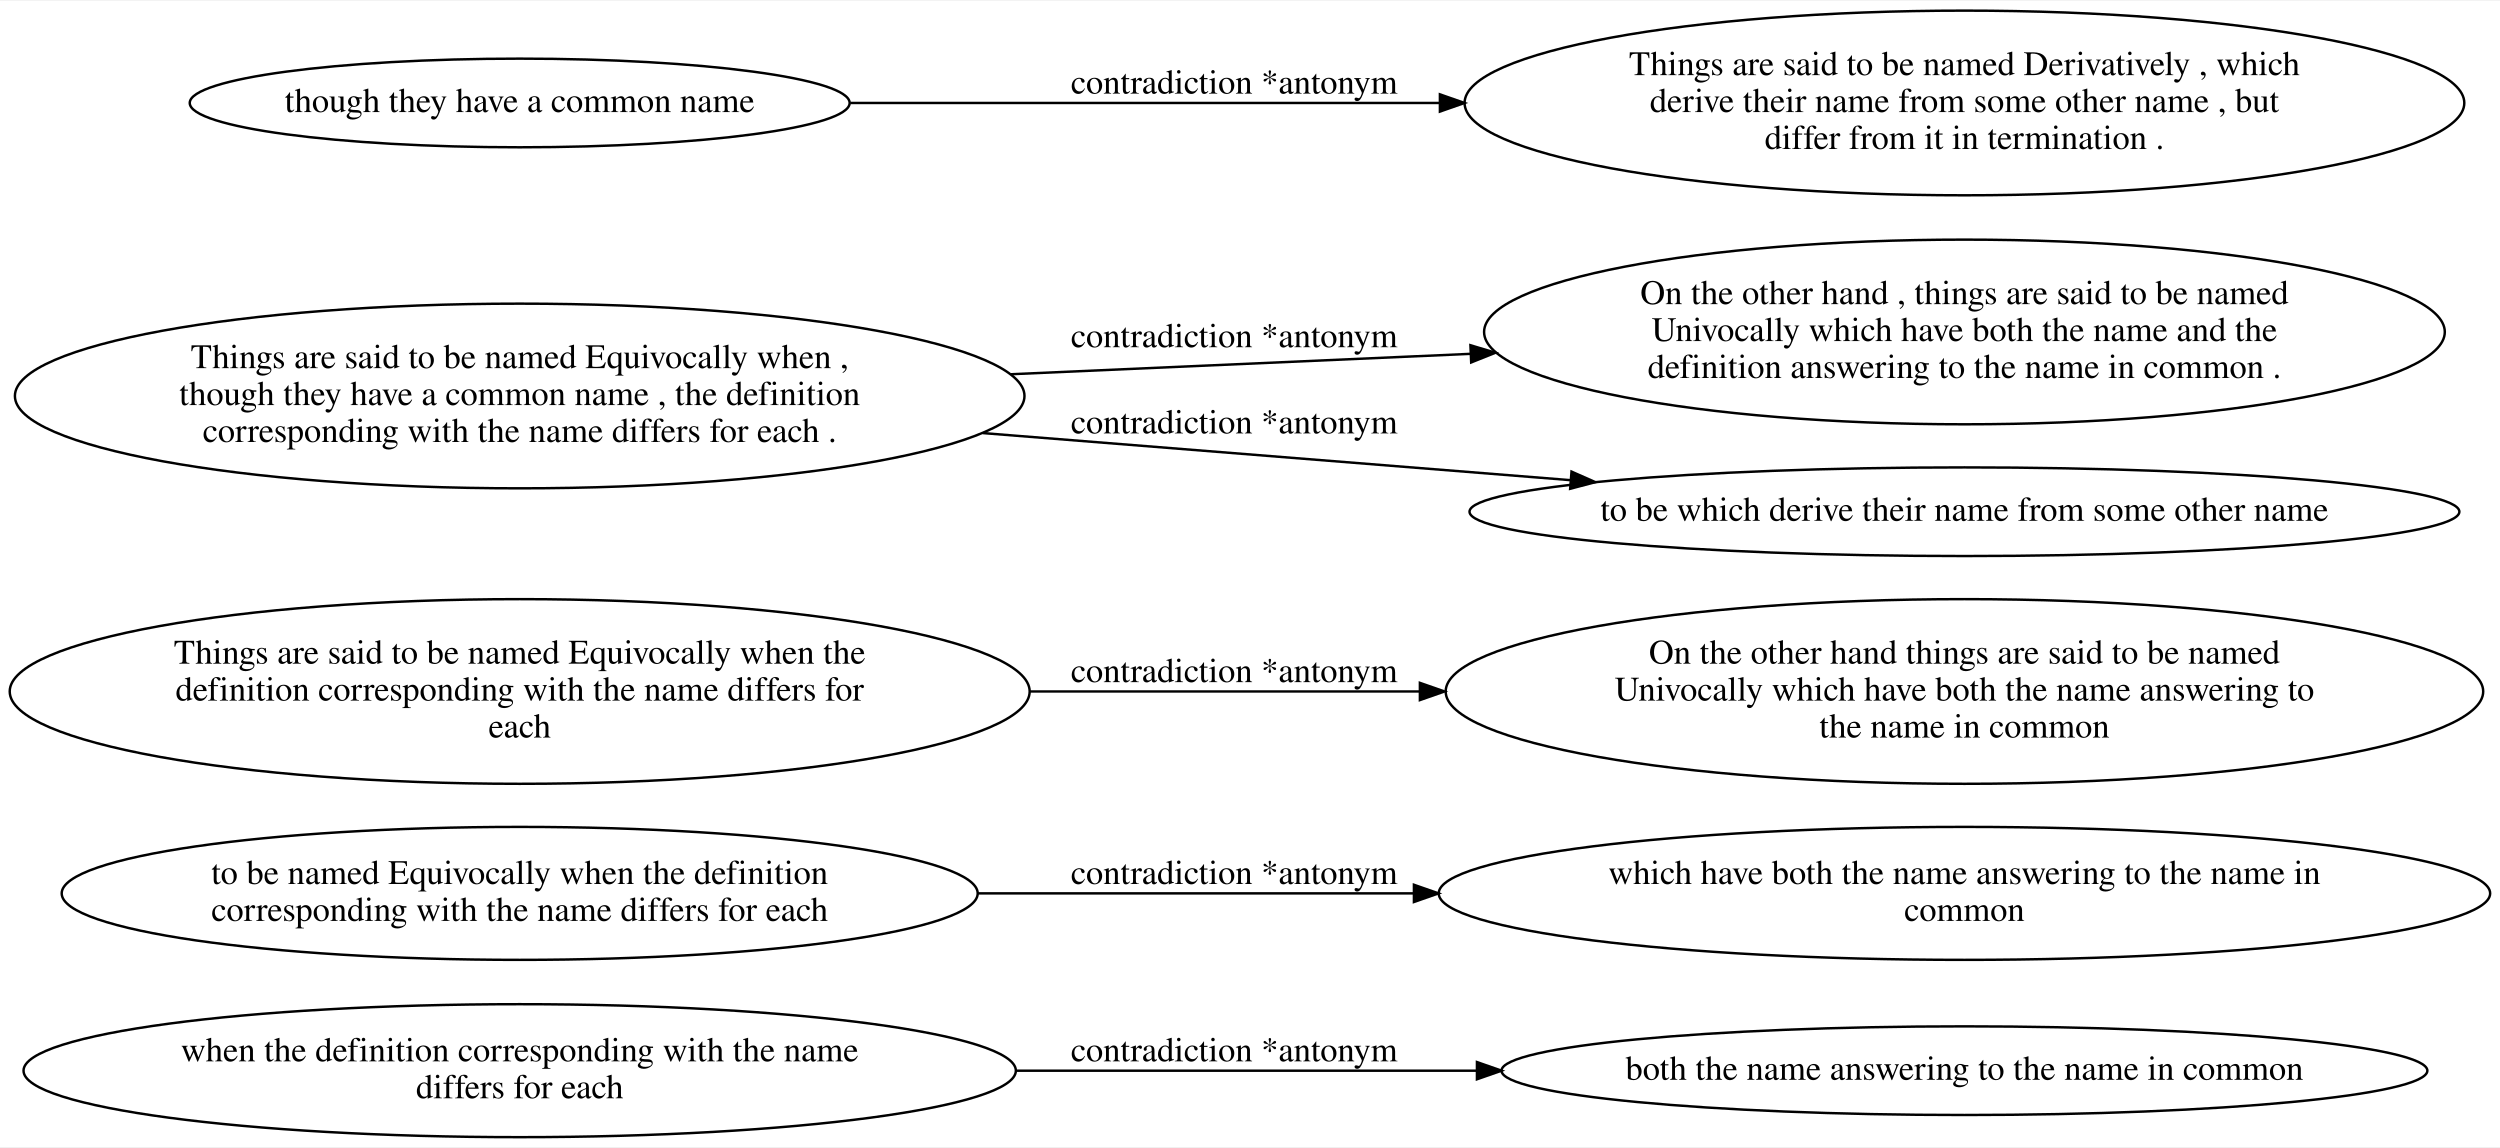
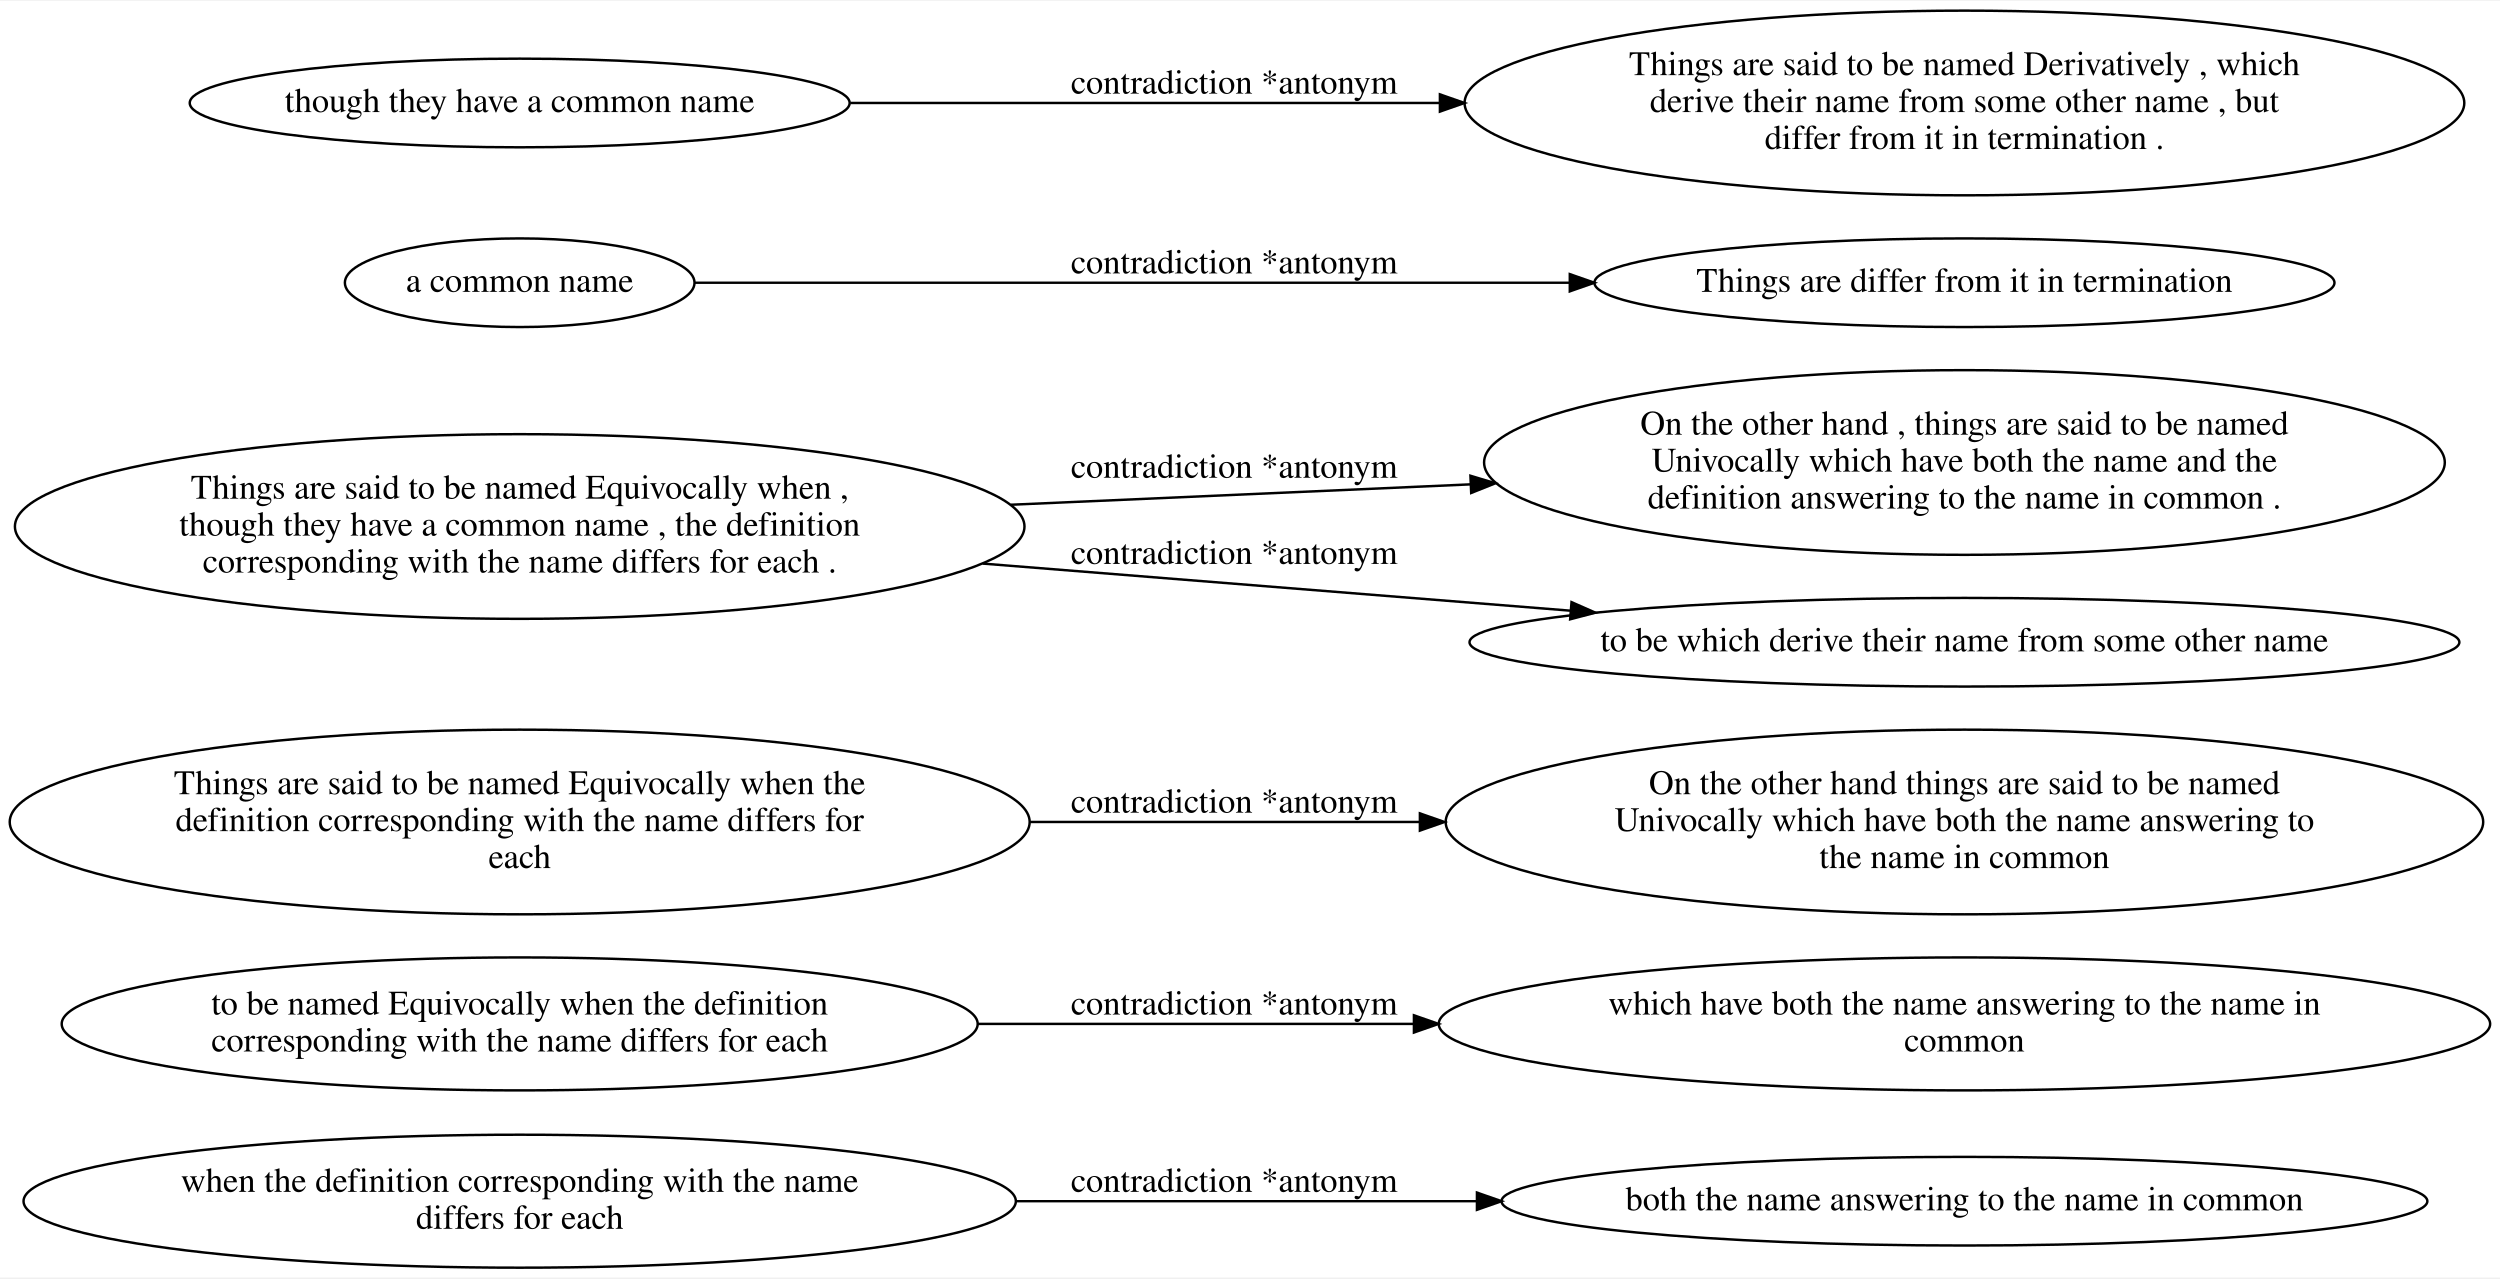
- <svg xmlns="http://www.w3.org/2000/svg" width="1015pt" height="466pt" viewBox="0.00 0.00 1015.28 465.50">
-   <g id="graph0" class="graph" transform="scale(1 1) rotate(0) translate(4 461.5)">
-     <polygon fill="#ffffff" stroke="transparent" points="-4,4 -4,-461.5 1011.284,-461.5 1011.284,4 -4,4" />
+ <svg xmlns="http://www.w3.org/2000/svg" width="1015pt" height="519pt" viewBox="0.00 0.00 1015.28 518.50">
+   <g id="graph0" class="graph" transform="scale(1 1) rotate(0) translate(4 514.5)">
+     <polygon fill="#ffffff" stroke="transparent" points="-4,4 -4,-514.5 1011.284,-514.5 1011.284,4 -4,4" />
    <g id="node1" class="node">
      <ellipse fill="none" stroke="#000000" cx="207.054" cy="-27" rx="201.5" ry="27" />
      <text text-anchor="middle" x="207.054" y="-30.8" font-family="Times,serif" font-size="14.00" fill="#000000">when the definition corresponding with the name</text>
      <text text-anchor="middle" x="207.054" y="-15.8" font-family="Times,serif" font-size="14.00" fill="#000000">differs for each</text>
    </g>
    <g id="node2" class="node">
      <ellipse fill="none" stroke="#000000" cx="793.784" cy="-27" rx="188" ry="18" />
      <text text-anchor="middle" x="793.784" y="-23.3" font-family="Times,serif" font-size="14.00" fill="#000000">both the name answering to the name in common</text>
    </g>
    <g id="edge1" class="edge">
      <path fill="none" stroke="#000000" d="M408.974,-27C469.293,-27 535.343,-27 595.433,-27" />
      <polygon fill="#000000" stroke="#000000" points="595.803,-30.5 605.803,-27 595.803,-23.5 595.803,-30.5" />
      <text text-anchor="middle" x="497.233" y="-30.8" font-family="Times,serif" font-size="14.00" fill="#000000">contradiction *antonym</text>
    </g>
    <g id="node3" class="node">
      <ellipse fill="none" stroke="#000000" cx="207.054" cy="-99" rx="186" ry="27" />
      <text text-anchor="middle" x="207.054" y="-102.8" font-family="Times,serif" font-size="14.00" fill="#000000">to be named Equivocally when the definition</text>
      <text text-anchor="middle" x="207.054" y="-87.8" font-family="Times,serif" font-size="14.00" fill="#000000">corresponding with the name differs for each</text>
    </g>
    <g id="node4" class="node">
      <ellipse fill="none" stroke="#000000" cx="793.784" cy="-99" rx="213.5" ry="27" />
      <text text-anchor="middle" x="793.784" y="-102.8" font-family="Times,serif" font-size="14.00" fill="#000000">which have both the name answering to the name in</text>
      <text text-anchor="middle" x="793.784" y="-87.8" font-family="Times,serif" font-size="14.00" fill="#000000">common</text>
    </g>
    <g id="edge2" class="edge">
      <path fill="none" stroke="#000000" d="M393.103,-99C449.344,-99 511.683,-99 570.114,-99" />
      <polygon fill="#000000" stroke="#000000" points="570.213,-102.5 580.213,-99 570.213,-95.5 570.213,-102.5" />
      <text text-anchor="middle" x="497.233" y="-102.8" font-family="Times,serif" font-size="14.00" fill="#000000">contradiction *antonym</text>
    </g>
    <g id="node5" class="node">
      <ellipse fill="none" stroke="#000000" cx="207.054" cy="-181" rx="207.107" ry="37.5" />
      <text text-anchor="middle" x="207.054" y="-192.3" font-family="Times,serif" font-size="14.00" fill="#000000">Things are said to be named Equivocally when the</text>
      <text text-anchor="middle" x="207.054" y="-177.3" font-family="Times,serif" font-size="14.00" fill="#000000">definition corresponding with the name differs for</text>
      <text text-anchor="middle" x="207.054" y="-162.3" font-family="Times,serif" font-size="14.00" fill="#000000">each</text>
    </g>
    <g id="node6" class="node">
      <ellipse fill="none" stroke="#000000" cx="793.784" cy="-181" rx="210.674" ry="37.5" />
      <text text-anchor="middle" x="793.784" y="-192.3" font-family="Times,serif" font-size="14.00" fill="#000000">On the other hand things are said to be named</text>
      <text text-anchor="middle" x="793.784" y="-177.3" font-family="Times,serif" font-size="14.00" fill="#000000">Univocally which have both the name answering to</text>
      <text text-anchor="middle" x="793.784" y="-162.3" font-family="Times,serif" font-size="14.00" fill="#000000">the name in common</text>
    </g>
    <g id="edge3" class="edge">
      <path fill="none" stroke="#000000" d="M414.324,-181C465.493,-181 520.504,-181 572.313,-181" />
      <polygon fill="#000000" stroke="#000000" points="572.634,-184.5 582.634,-181 572.634,-177.5 572.634,-184.5" />
      <text text-anchor="middle" x="497.233" y="-184.8" font-family="Times,serif" font-size="14.00" fill="#000000">contradiction *antonym</text>
    </g>
    <g id="node7" class="node">
      <ellipse fill="none" stroke="#000000" cx="207.054" cy="-301" rx="205" ry="37.5" />
      <text text-anchor="middle" x="207.054" y="-312.3" font-family="Times,serif" font-size="14.00" fill="#000000">Things are said to be named Equivocally when ,</text>
      <text text-anchor="middle" x="207.054" y="-297.3" font-family="Times,serif" font-size="14.00" fill="#000000">though they have a common name , the definition</text>
      <text text-anchor="middle" x="207.054" y="-282.3" font-family="Times,serif" font-size="14.00" fill="#000000">corresponding with the name differs for each .</text>
    </g>
    <g id="node8" class="node">
      <ellipse fill="none" stroke="#000000" cx="793.784" cy="-327" rx="195.08" ry="37.5" />
      <text text-anchor="middle" x="793.784" y="-338.3" font-family="Times,serif" font-size="14.00" fill="#000000">On the other hand , things are said to be named</text>
      <text text-anchor="middle" x="793.784" y="-323.3" font-family="Times,serif" font-size="14.00" fill="#000000">Univocally which have both the name and the</text>
      <text text-anchor="middle" x="793.784" y="-308.3" font-family="Times,serif" font-size="14.00" fill="#000000">definition answering to the name in common .</text>
    </g>
    <g id="edge4" class="edge">
      <path fill="none" stroke="#000000" d="M406.514,-309.84C466.774,-312.51 532.953,-315.44 593.284,-318.12" />
      <polygon fill="#000000" stroke="#000000" points="593.159,-321.618 603.303,-318.56 593.467,-314.625 593.159,-321.618" />
      <text text-anchor="middle" x="497.233" y="-320.8" font-family="Times,serif" font-size="14.00" fill="#000000">contradiction *antonym</text>
    </g>
    <g id="node9" class="node">
      <ellipse fill="none" stroke="#000000" cx="793.784" cy="-254" rx="201" ry="18" />
      <text text-anchor="middle" x="793.784" y="-250.3" font-family="Times,serif" font-size="14.00" fill="#000000">to be which derive their name from some other name</text>
    </g>
    <g id="edge5" class="edge">
      <path fill="none" stroke="#000000" d="M395.123,-285.94C471.954,-279.78 559.894,-272.74 633.593,-266.83" />
      <polygon fill="#000000" stroke="#000000" points="634.212,-270.292 643.904,-266.01 633.657,-263.314 634.212,-270.292" />
      <text text-anchor="middle" x="497.233" y="-285.8" font-family="Times,serif" font-size="14.00" fill="#000000">contradiction *antonym</text>
    </g>
    <g id="node10" class="node">
-       <ellipse fill="none" stroke="#000000" cx="207.054" cy="-420" rx="134" ry="18" />
-       <text text-anchor="middle" x="207.054" y="-416.3" font-family="Times,serif" font-size="14.00" fill="#000000">though they have a common name</text>
+       <ellipse fill="none" stroke="#000000" cx="207.054" cy="-400" rx="71" ry="18" />
+       <text text-anchor="middle" x="207.054" y="-396.3" font-family="Times,serif" font-size="14.00" fill="#000000">a common name</text>
    </g>
    <g id="node11" class="node">
-       <ellipse fill="none" stroke="#000000" cx="793.784" cy="-420" rx="203" ry="37.5" />
-       <text text-anchor="middle" x="793.784" y="-431.3" font-family="Times,serif" font-size="14.00" fill="#000000">Things are said to be named Derivatively , which</text>
-       <text text-anchor="middle" x="793.784" y="-416.3" font-family="Times,serif" font-size="14.00" fill="#000000">derive their name from some other name , but</text>
-       <text text-anchor="middle" x="793.784" y="-401.3" font-family="Times,serif" font-size="14.00" fill="#000000">differ from it in termination .</text>
+       <ellipse fill="none" stroke="#000000" cx="793.784" cy="-400" rx="150.274" ry="18" />
+       <text text-anchor="middle" x="793.784" y="-396.3" font-family="Times,serif" font-size="14.00" fill="#000000">Things are differ from it in termination</text>
    </g>
    <g id="edge6" class="edge">
-       <path fill="none" stroke="#000000" d="M341.293,-420C412.094,-420 500.623,-420 580.553,-420" />
-       <polygon fill="#000000" stroke="#000000" points="580.764,-423.5 590.764,-420 580.764,-416.5 580.764,-423.5" />
-       <text text-anchor="middle" x="497.233" y="-423.8" font-family="Times,serif" font-size="14.00" fill="#000000">contradiction *antonym</text>
+       <path fill="none" stroke="#000000" d="M278.123,-400C365.724,-400 517.244,-400 633.443,-400" />
+       <polygon fill="#000000" stroke="#000000" points="633.514,-403.5 643.514,-400 633.514,-396.5 633.514,-403.5" />
+       <text text-anchor="middle" x="497.233" y="-403.8" font-family="Times,serif" font-size="14.00" fill="#000000">contradiction *antonym</text>
+     </g>
+     <g id="node12" class="node">
+       <ellipse fill="none" stroke="#000000" cx="207.054" cy="-473" rx="134" ry="18" />
+       <text text-anchor="middle" x="207.054" y="-469.3" font-family="Times,serif" font-size="14.00" fill="#000000">though they have a common name</text>
+     </g>
+     <g id="node13" class="node">
+       <ellipse fill="none" stroke="#000000" cx="793.784" cy="-473" rx="203" ry="37.5" />
+       <text text-anchor="middle" x="793.784" y="-484.3" font-family="Times,serif" font-size="14.00" fill="#000000">Things are said to be named Derivatively , which</text>
+       <text text-anchor="middle" x="793.784" y="-469.3" font-family="Times,serif" font-size="14.00" fill="#000000">derive their name from some other name , but</text>
+       <text text-anchor="middle" x="793.784" y="-454.3" font-family="Times,serif" font-size="14.00" fill="#000000">differ from it in termination .</text>
+     </g>
+     <g id="edge7" class="edge">
+       <path fill="none" stroke="#000000" d="M341.293,-473C412.094,-473 500.623,-473 580.553,-473" />
+       <polygon fill="#000000" stroke="#000000" points="580.764,-476.5 590.764,-473 580.764,-469.5 580.764,-476.5" />
+       <text text-anchor="middle" x="497.233" y="-476.8" font-family="Times,serif" font-size="14.00" fill="#000000">contradiction *antonym</text>
    </g>
  </g>
</svg>
